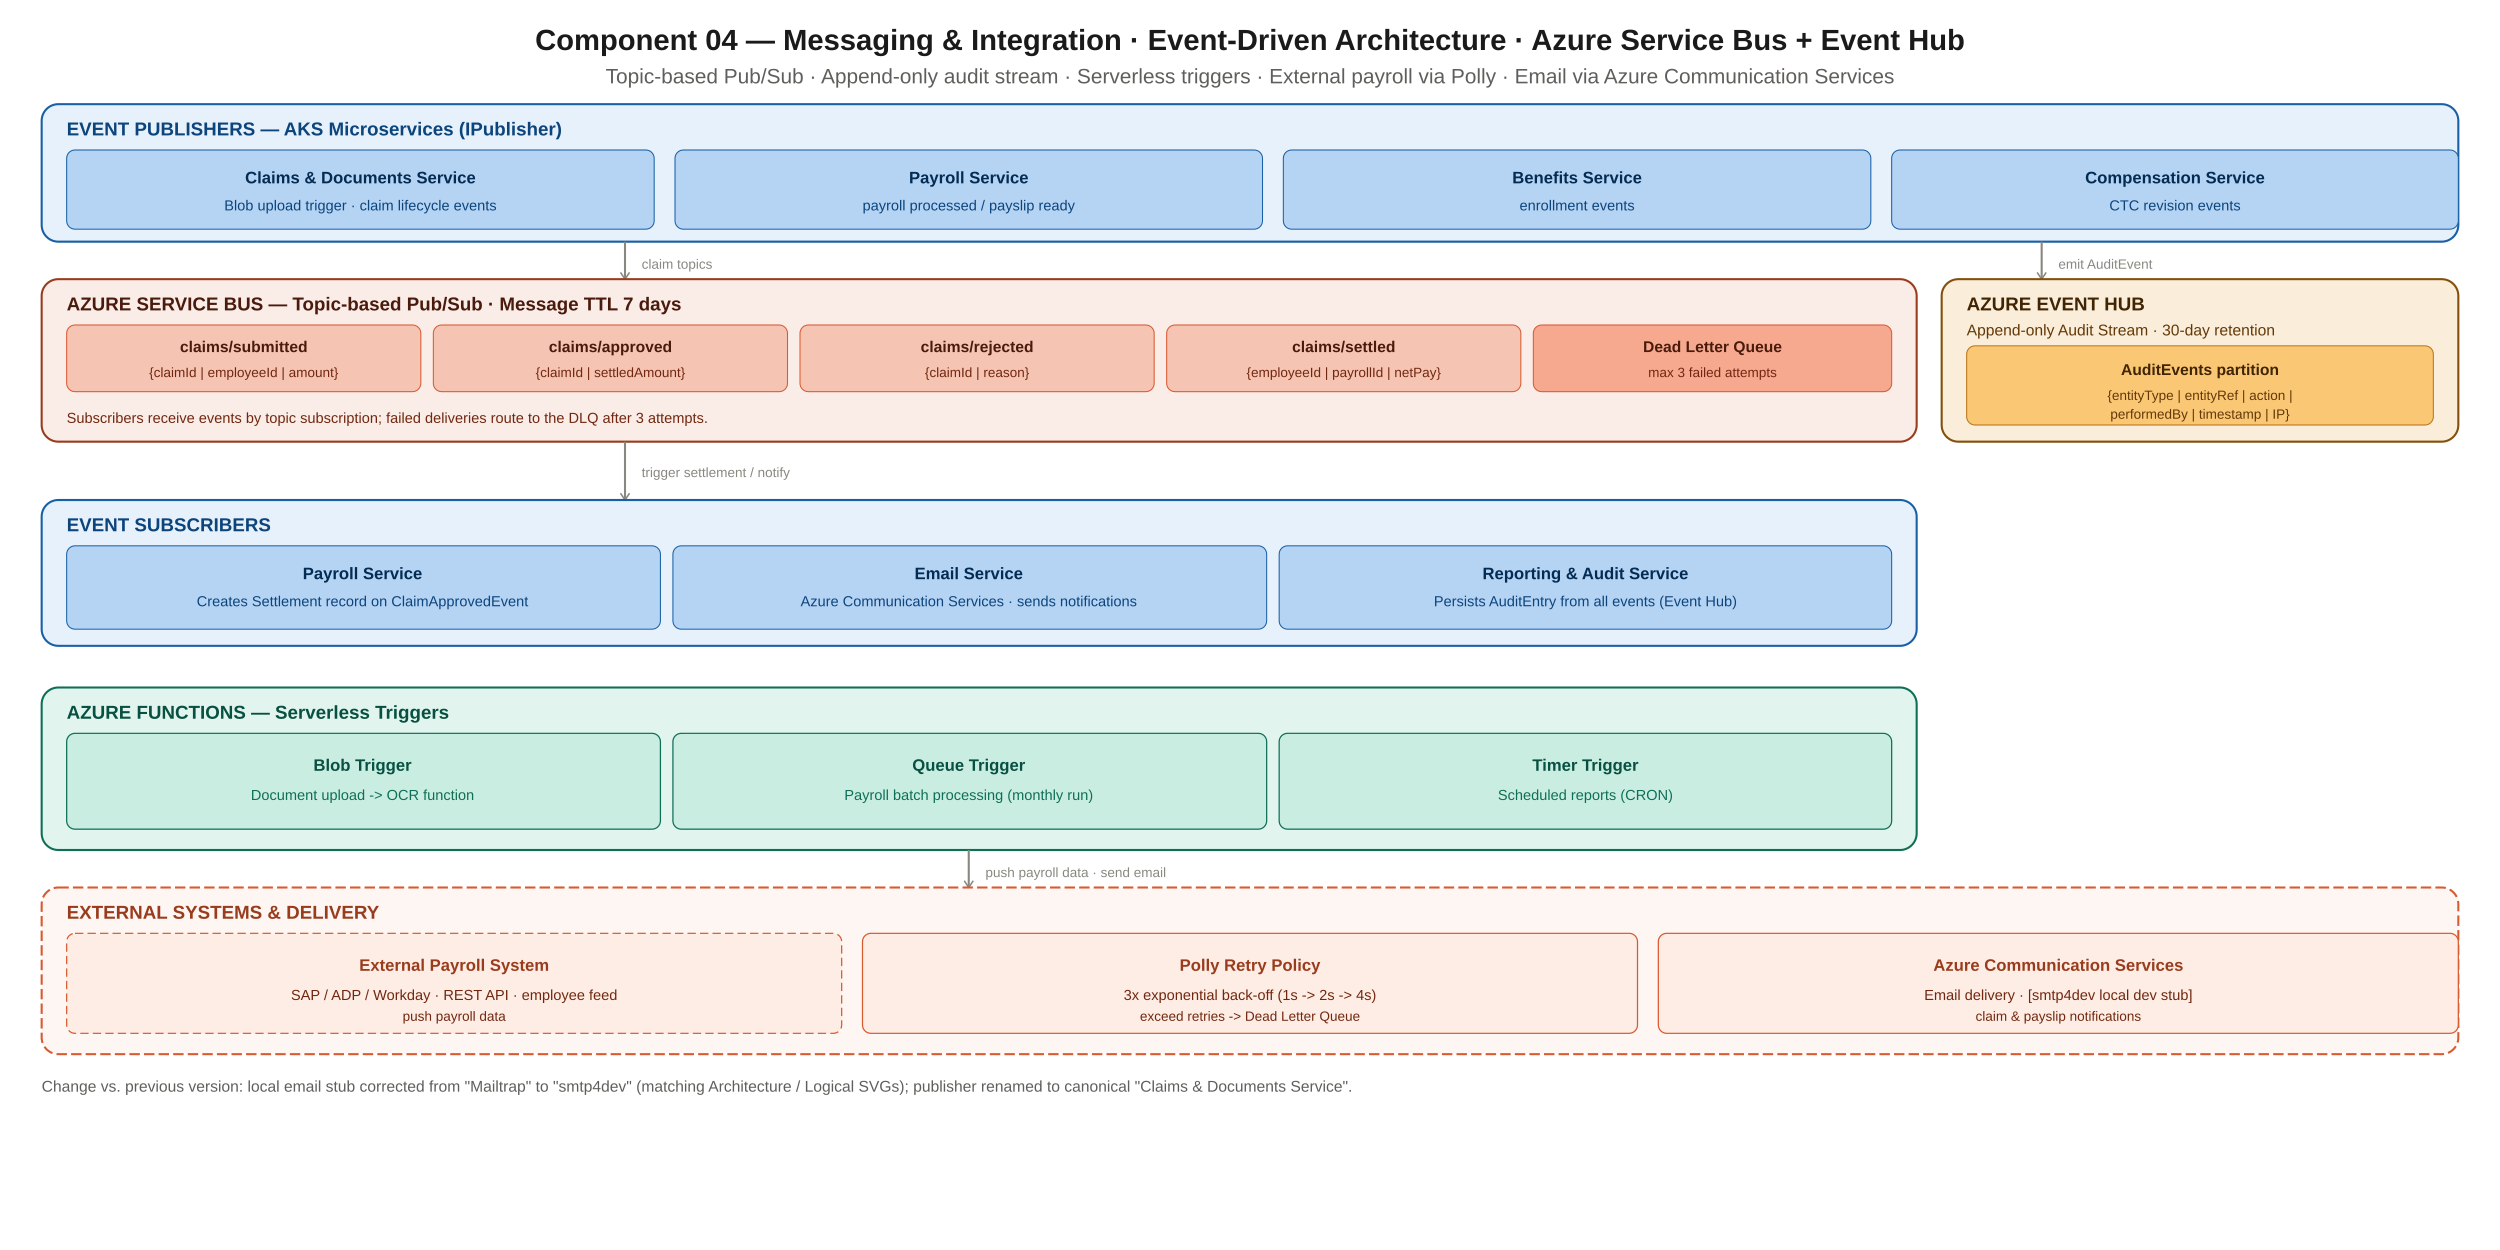
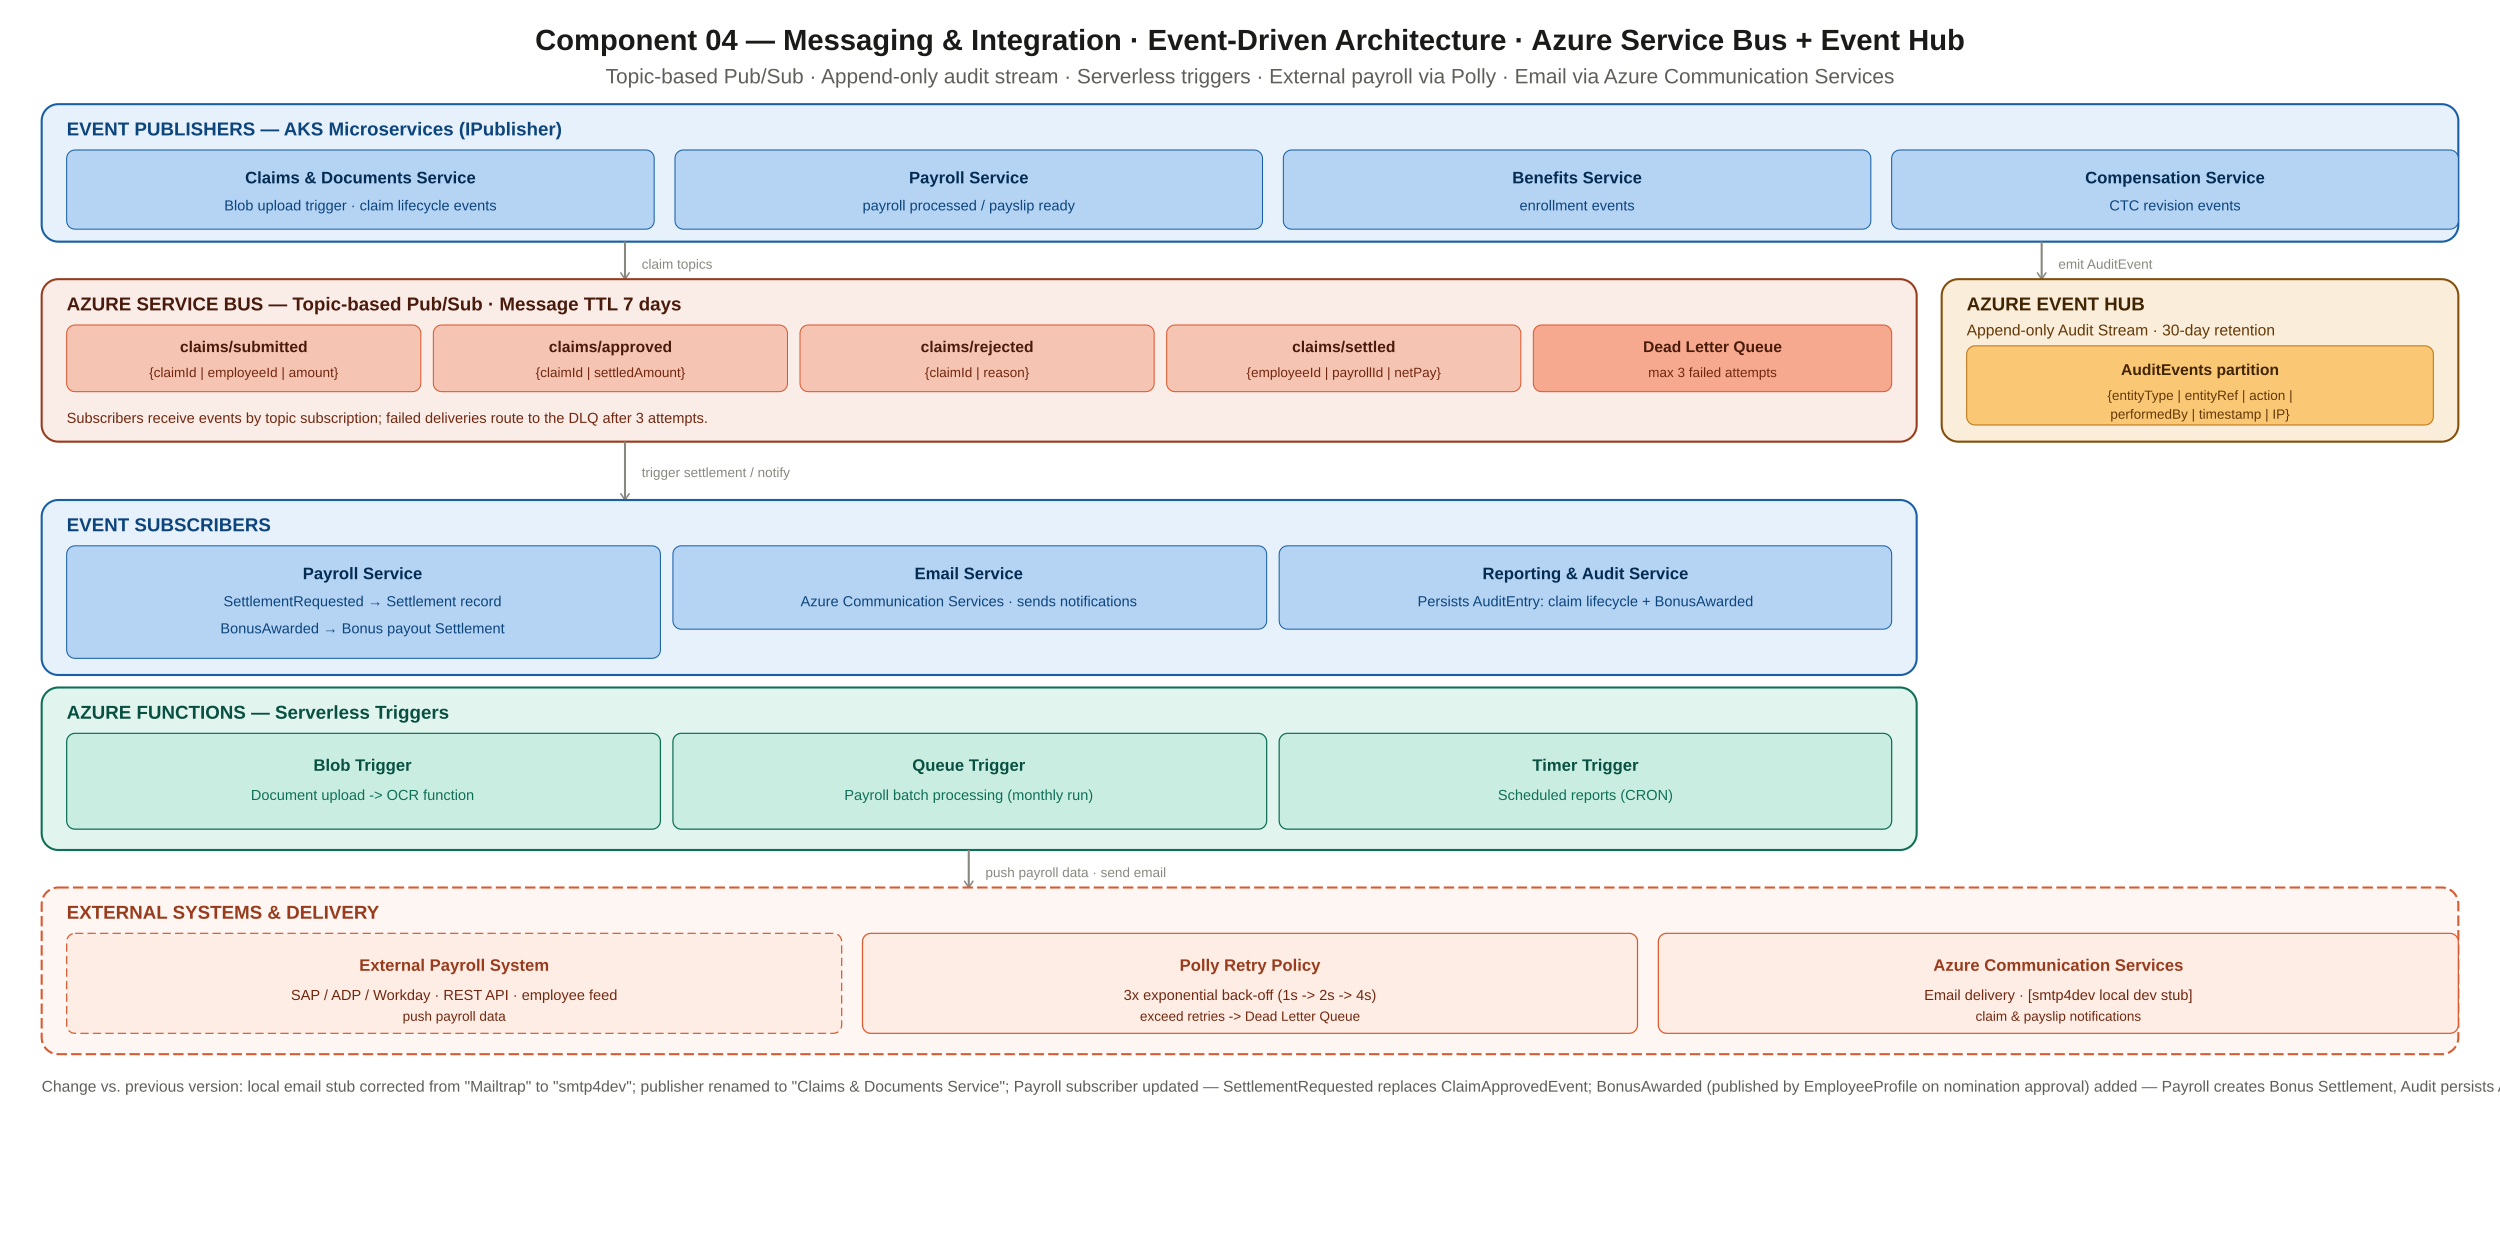
<svg xmlns="http://www.w3.org/2000/svg" width="1200" height="600" viewBox="0 0 1200 600" font-family="'Segoe UI', Arial, sans-serif">
  <defs>
    <marker id="arr" viewBox="0 0 10 10" refX="8" refY="5" markerWidth="5" markerHeight="5" orient="auto-start-reverse">
      <path d="M2 1L8 5L2 9" fill="none" stroke="#888780" stroke-width="1.5" stroke-linecap="round" stroke-linejoin="round" />
    </marker>
  </defs>
  <text x="600" y="24" text-anchor="middle" font-size="14" font-weight="700" fill="#1a1a18">Component 04 — Messaging &amp; Integration · Event-Driven Architecture · Azure Service Bus + Event Hub</text>
  <text x="600" y="40" text-anchor="middle" font-size="10" fill="#5F5E5A">Topic-based Pub/Sub · Append-only audit stream · Serverless triggers · External payroll via Polly · Email via Azure Communication Services</text>
  <rect x="20" y="50" width="1160" height="66" rx="8" fill="#E6F1FB" stroke="#185FA5" stroke-width="1" />
  <text x="32" y="65" font-size="9" font-weight="700" fill="#0C447C">EVENT PUBLISHERS — AKS Microservices (IPublisher)</text>
  <rect x="32" y="72" width="282" height="38" rx="4" fill="#B5D4F4" stroke="#185FA5" stroke-width="0.5" />
  <text x="173" y="88" text-anchor="middle" font-size="8" font-weight="600" fill="#042C53">Claims &amp; Documents Service</text>
  <text x="173" y="101" text-anchor="middle" font-size="7" fill="#0C447C">Blob upload trigger · claim lifecycle events</text>
  <rect x="324" y="72" width="282" height="38" rx="4" fill="#B5D4F4" stroke="#185FA5" stroke-width="0.5" />
  <text x="465" y="88" text-anchor="middle" font-size="8" font-weight="600" fill="#042C53">Payroll Service</text>
  <text x="465" y="101" text-anchor="middle" font-size="7" fill="#0C447C">payroll processed / payslip ready</text>
  <rect x="616" y="72" width="282" height="38" rx="4" fill="#B5D4F4" stroke="#185FA5" stroke-width="0.5" />
  <text x="757" y="88" text-anchor="middle" font-size="8" font-weight="600" fill="#042C53">Benefits Service</text>
  <text x="757" y="101" text-anchor="middle" font-size="7" fill="#0C447C">enrollment events</text>
  <rect x="908" y="72" width="272" height="38" rx="4" fill="#B5D4F4" stroke="#185FA5" stroke-width="0.5" />
  <text x="1044" y="88" text-anchor="middle" font-size="8" font-weight="600" fill="#042C53">Compensation Service</text>
  <text x="1044" y="101" text-anchor="middle" font-size="7" fill="#0C447C">CTC revision events</text>
  <line x1="300" y1="116" x2="300" y2="134" stroke="#888780" stroke-width="1" marker-end="url(#arr)" />
  <text x="308" y="129" font-size="6.5" fill="#888780">claim topics</text>
  <line x1="980" y1="116" x2="980" y2="134" stroke="#888780" stroke-width="1" marker-end="url(#arr)" />
  <text x="988" y="129" font-size="6.5" fill="#888780">emit AuditEvent</text>
  <rect x="20" y="134" width="900" height="78" rx="8" fill="#FAECE7" stroke="#993C1D" stroke-width="1" />
  <text x="32" y="149" font-size="9" font-weight="700" fill="#4A1B0C">AZURE SERVICE BUS — Topic-based Pub/Sub · Message TTL 7 days</text>
  <rect x="32" y="156" width="170" height="32" rx="4" fill="#F5C4B3" stroke="#D85A30" stroke-width="0.5" />
  <text x="117" y="169" text-anchor="middle" font-size="7.5" font-weight="600" fill="#4A1B0C">claims/submitted</text>
  <text x="117" y="181" text-anchor="middle" font-size="6.5" fill="#71270F">{claimId | employeeId | amount}</text>
  <rect x="208" y="156" width="170" height="32" rx="4" fill="#F5C4B3" stroke="#D85A30" stroke-width="0.5" />
  <text x="293" y="169" text-anchor="middle" font-size="7.5" font-weight="600" fill="#4A1B0C">claims/approved</text>
  <text x="293" y="181" text-anchor="middle" font-size="6.5" fill="#71270F">{claimId | settledAmount}</text>
  <rect x="384" y="156" width="170" height="32" rx="4" fill="#F5C4B3" stroke="#D85A30" stroke-width="0.5" />
  <text x="469" y="169" text-anchor="middle" font-size="7.5" font-weight="600" fill="#4A1B0C">claims/rejected</text>
  <text x="469" y="181" text-anchor="middle" font-size="6.5" fill="#71270F">{claimId | reason}</text>
  <rect x="560" y="156" width="170" height="32" rx="4" fill="#F5C4B3" stroke="#D85A30" stroke-width="0.5" />
  <text x="645" y="169" text-anchor="middle" font-size="7.5" font-weight="600" fill="#4A1B0C">claims/settled</text>
  <text x="645" y="181" text-anchor="middle" font-size="6.5" fill="#71270F">{employeeId | payrollId | netPay}</text>
  <rect x="736" y="156" width="172" height="32" rx="4" fill="#F6A98E" stroke="#D85A30" stroke-width="0.5" />
  <text x="822" y="169" text-anchor="middle" font-size="7.5" font-weight="600" fill="#4A1B0C">Dead Letter Queue</text>
  <text x="822" y="181" text-anchor="middle" font-size="6.5" fill="#71270F">max 3 failed attempts</text>
  <text x="32" y="203" font-size="7" fill="#71270F">Subscribers receive events by topic subscription; failed deliveries route to the DLQ after 3 attempts.</text>
  <rect x="932" y="134" width="248" height="78" rx="8" fill="#FAEEDA" stroke="#854F0B" stroke-width="1" />
  <text x="944" y="149" font-size="9" font-weight="700" fill="#412402">AZURE EVENT HUB</text>
  <text x="944" y="161" font-size="7.5" fill="#633806">Append-only Audit Stream · 30-day retention</text>
  <rect x="944" y="166" width="224" height="38" rx="4" fill="#FAC775" stroke="#BA7517" stroke-width="0.5" />
  <text x="1056" y="180" text-anchor="middle" font-size="7.5" font-weight="600" fill="#412402">AuditEvents partition</text>
  <text x="1056" y="192" text-anchor="middle" font-size="6.5" fill="#633806">{entityType | entityRef | action |</text>
  <text x="1056" y="201" text-anchor="middle" font-size="6.5" fill="#633806">performedBy | timestamp | IP}</text>
  <line x1="300" y1="212" x2="300" y2="240" stroke="#888780" stroke-width="1" marker-end="url(#arr)" />
  <text x="308" y="229" font-size="6.5" fill="#888780">trigger settlement / notify</text>
-   <rect x="20" y="240" width="900" height="70" rx="8" fill="#E6F1FB" stroke="#185FA5" stroke-width="1" />
+   <rect x="20" y="240" width="900" height="84" rx="8" fill="#E6F1FB" stroke="#185FA5" stroke-width="1" />
  <text x="32" y="255" font-size="9" font-weight="700" fill="#0C447C">EVENT SUBSCRIBERS</text>
-   <rect x="32" y="262" width="285" height="40" rx="4" fill="#B5D4F4" stroke="#185FA5" stroke-width="0.5" />
+   <rect x="32" y="262" width="285" height="54" rx="4" fill="#B5D4F4" stroke="#185FA5" stroke-width="0.5" />
  <text x="174" y="278" text-anchor="middle" font-size="8" font-weight="600" fill="#042C53">Payroll Service</text>
-   <text x="174" y="291" text-anchor="middle" font-size="7" fill="#0C447C">Creates Settlement record on ClaimApprovedEvent</text>
+   <text x="174" y="291" text-anchor="middle" font-size="7" fill="#0C447C">SettlementRequested → Settlement record</text>
+   <text x="174" y="304" text-anchor="middle" font-size="7" fill="#0C447C">BonusAwarded → Bonus payout Settlement</text>
  <rect x="323" y="262" width="285" height="40" rx="4" fill="#B5D4F4" stroke="#185FA5" stroke-width="0.5" />
  <text x="465" y="278" text-anchor="middle" font-size="8" font-weight="600" fill="#042C53">Email Service</text>
  <text x="465" y="291" text-anchor="middle" font-size="7" fill="#0C447C">Azure Communication Services · sends notifications</text>
  <rect x="614" y="262" width="294" height="40" rx="4" fill="#B5D4F4" stroke="#185FA5" stroke-width="0.5" />
  <text x="761" y="278" text-anchor="middle" font-size="8" font-weight="600" fill="#042C53">Reporting &amp; Audit Service</text>
-   <text x="761" y="291" text-anchor="middle" font-size="7" fill="#0C447C">Persists AuditEntry from all events (Event Hub)</text>
+   <text x="761" y="291" text-anchor="middle" font-size="7" fill="#0C447C">Persists AuditEntry: claim lifecycle + BonusAwarded</text>
  <rect x="20" y="330" width="900" height="78" rx="8" fill="#E1F5EE" stroke="#0F6E56" stroke-width="1" />
  <text x="32" y="345" font-size="9" font-weight="700" fill="#085041">AZURE FUNCTIONS — Serverless Triggers</text>
  <rect x="32" y="352" width="285" height="46" rx="4" fill="#C9EEE1" stroke="#0F6E56" stroke-width="0.6" />
  <text x="174" y="370" text-anchor="middle" font-size="8" font-weight="600" fill="#085041">Blob Trigger</text>
  <text x="174" y="384" text-anchor="middle" font-size="7" fill="#0F6E56">Document upload -&gt; OCR function</text>
  <rect x="323" y="352" width="285" height="46" rx="4" fill="#C9EEE1" stroke="#0F6E56" stroke-width="0.6" />
  <text x="465" y="370" text-anchor="middle" font-size="8" font-weight="600" fill="#085041">Queue Trigger</text>
  <text x="465" y="384" text-anchor="middle" font-size="7" fill="#0F6E56">Payroll batch processing (monthly run)</text>
  <rect x="614" y="352" width="294" height="46" rx="4" fill="#C9EEE1" stroke="#0F6E56" stroke-width="0.6" />
  <text x="761" y="370" text-anchor="middle" font-size="8" font-weight="600" fill="#085041">Timer Trigger</text>
  <text x="761" y="384" text-anchor="middle" font-size="7" fill="#0F6E56">Scheduled reports (CRON)</text>
  <line x1="465" y1="408" x2="465" y2="426" stroke="#888780" stroke-width="1" marker-end="url(#arr)" />
  <text x="473" y="421" font-size="6.5" fill="#888780">push payroll data · send email</text>
  <rect x="20" y="426" width="1160" height="80" rx="8" fill="#FEF6F2" stroke="#D85A30" stroke-width="1" stroke-dasharray="5 2" />
  <text x="32" y="441" font-size="9" font-weight="700" fill="#993C1D">EXTERNAL SYSTEMS &amp; DELIVERY</text>
  <rect x="32" y="448" width="372" height="48" rx="4" fill="#FEEDE5" stroke="#D85A30" stroke-width="0.6" stroke-dasharray="4 2" />
  <text x="218" y="466" text-anchor="middle" font-size="8" font-weight="600" fill="#993C1D">External Payroll System</text>
  <text x="218" y="480" text-anchor="middle" font-size="7" fill="#71270F">SAP / ADP / Workday · REST API · employee feed</text>
  <text x="218" y="490" text-anchor="middle" font-size="6.5" fill="#71270F">push payroll data</text>
  <rect x="414" y="448" width="372" height="48" rx="4" fill="#FEEDE5" stroke="#D85A30" stroke-width="0.6" />
  <text x="600" y="466" text-anchor="middle" font-size="8" font-weight="600" fill="#993C1D">Polly Retry Policy</text>
  <text x="600" y="480" text-anchor="middle" font-size="7" fill="#71270F">3x exponential back-off (1s -&gt; 2s -&gt; 4s)</text>
  <text x="600" y="490" text-anchor="middle" font-size="6.5" fill="#71270F">exceed retries -&gt; Dead Letter Queue</text>
  <rect x="796" y="448" width="384" height="48" rx="4" fill="#FEEDE5" stroke="#D85A30" stroke-width="0.6" />
  <text x="988" y="466" text-anchor="middle" font-size="8" font-weight="600" fill="#993C1D">Azure Communication Services</text>
  <text x="988" y="480" text-anchor="middle" font-size="7" fill="#71270F">Email delivery · [smtp4dev local dev stub]</text>
  <text x="988" y="490" text-anchor="middle" font-size="6.5" fill="#71270F">claim &amp; payslip notifications</text>
-   <text x="20" y="524" font-size="7.5" fill="#5F5E5A">Change vs. previous version: local email stub corrected from "Mailtrap" to "smtp4dev" (matching Architecture / Logical SVGs); publisher renamed to canonical "Claims &amp; Documents Service".</text>
+   <text x="20" y="524" font-size="7.5" fill="#5F5E5A">Change vs. previous version: local email stub corrected from "Mailtrap" to "smtp4dev"; publisher renamed to "Claims &amp; Documents Service"; Payroll subscriber updated — SettlementRequested replaces ClaimApprovedEvent; BonusAwarded (published by EmployeeProfile on nomination approval) added — Payroll creates Bonus Settlement, Audit persists AuditEntry.</text>
</svg>
